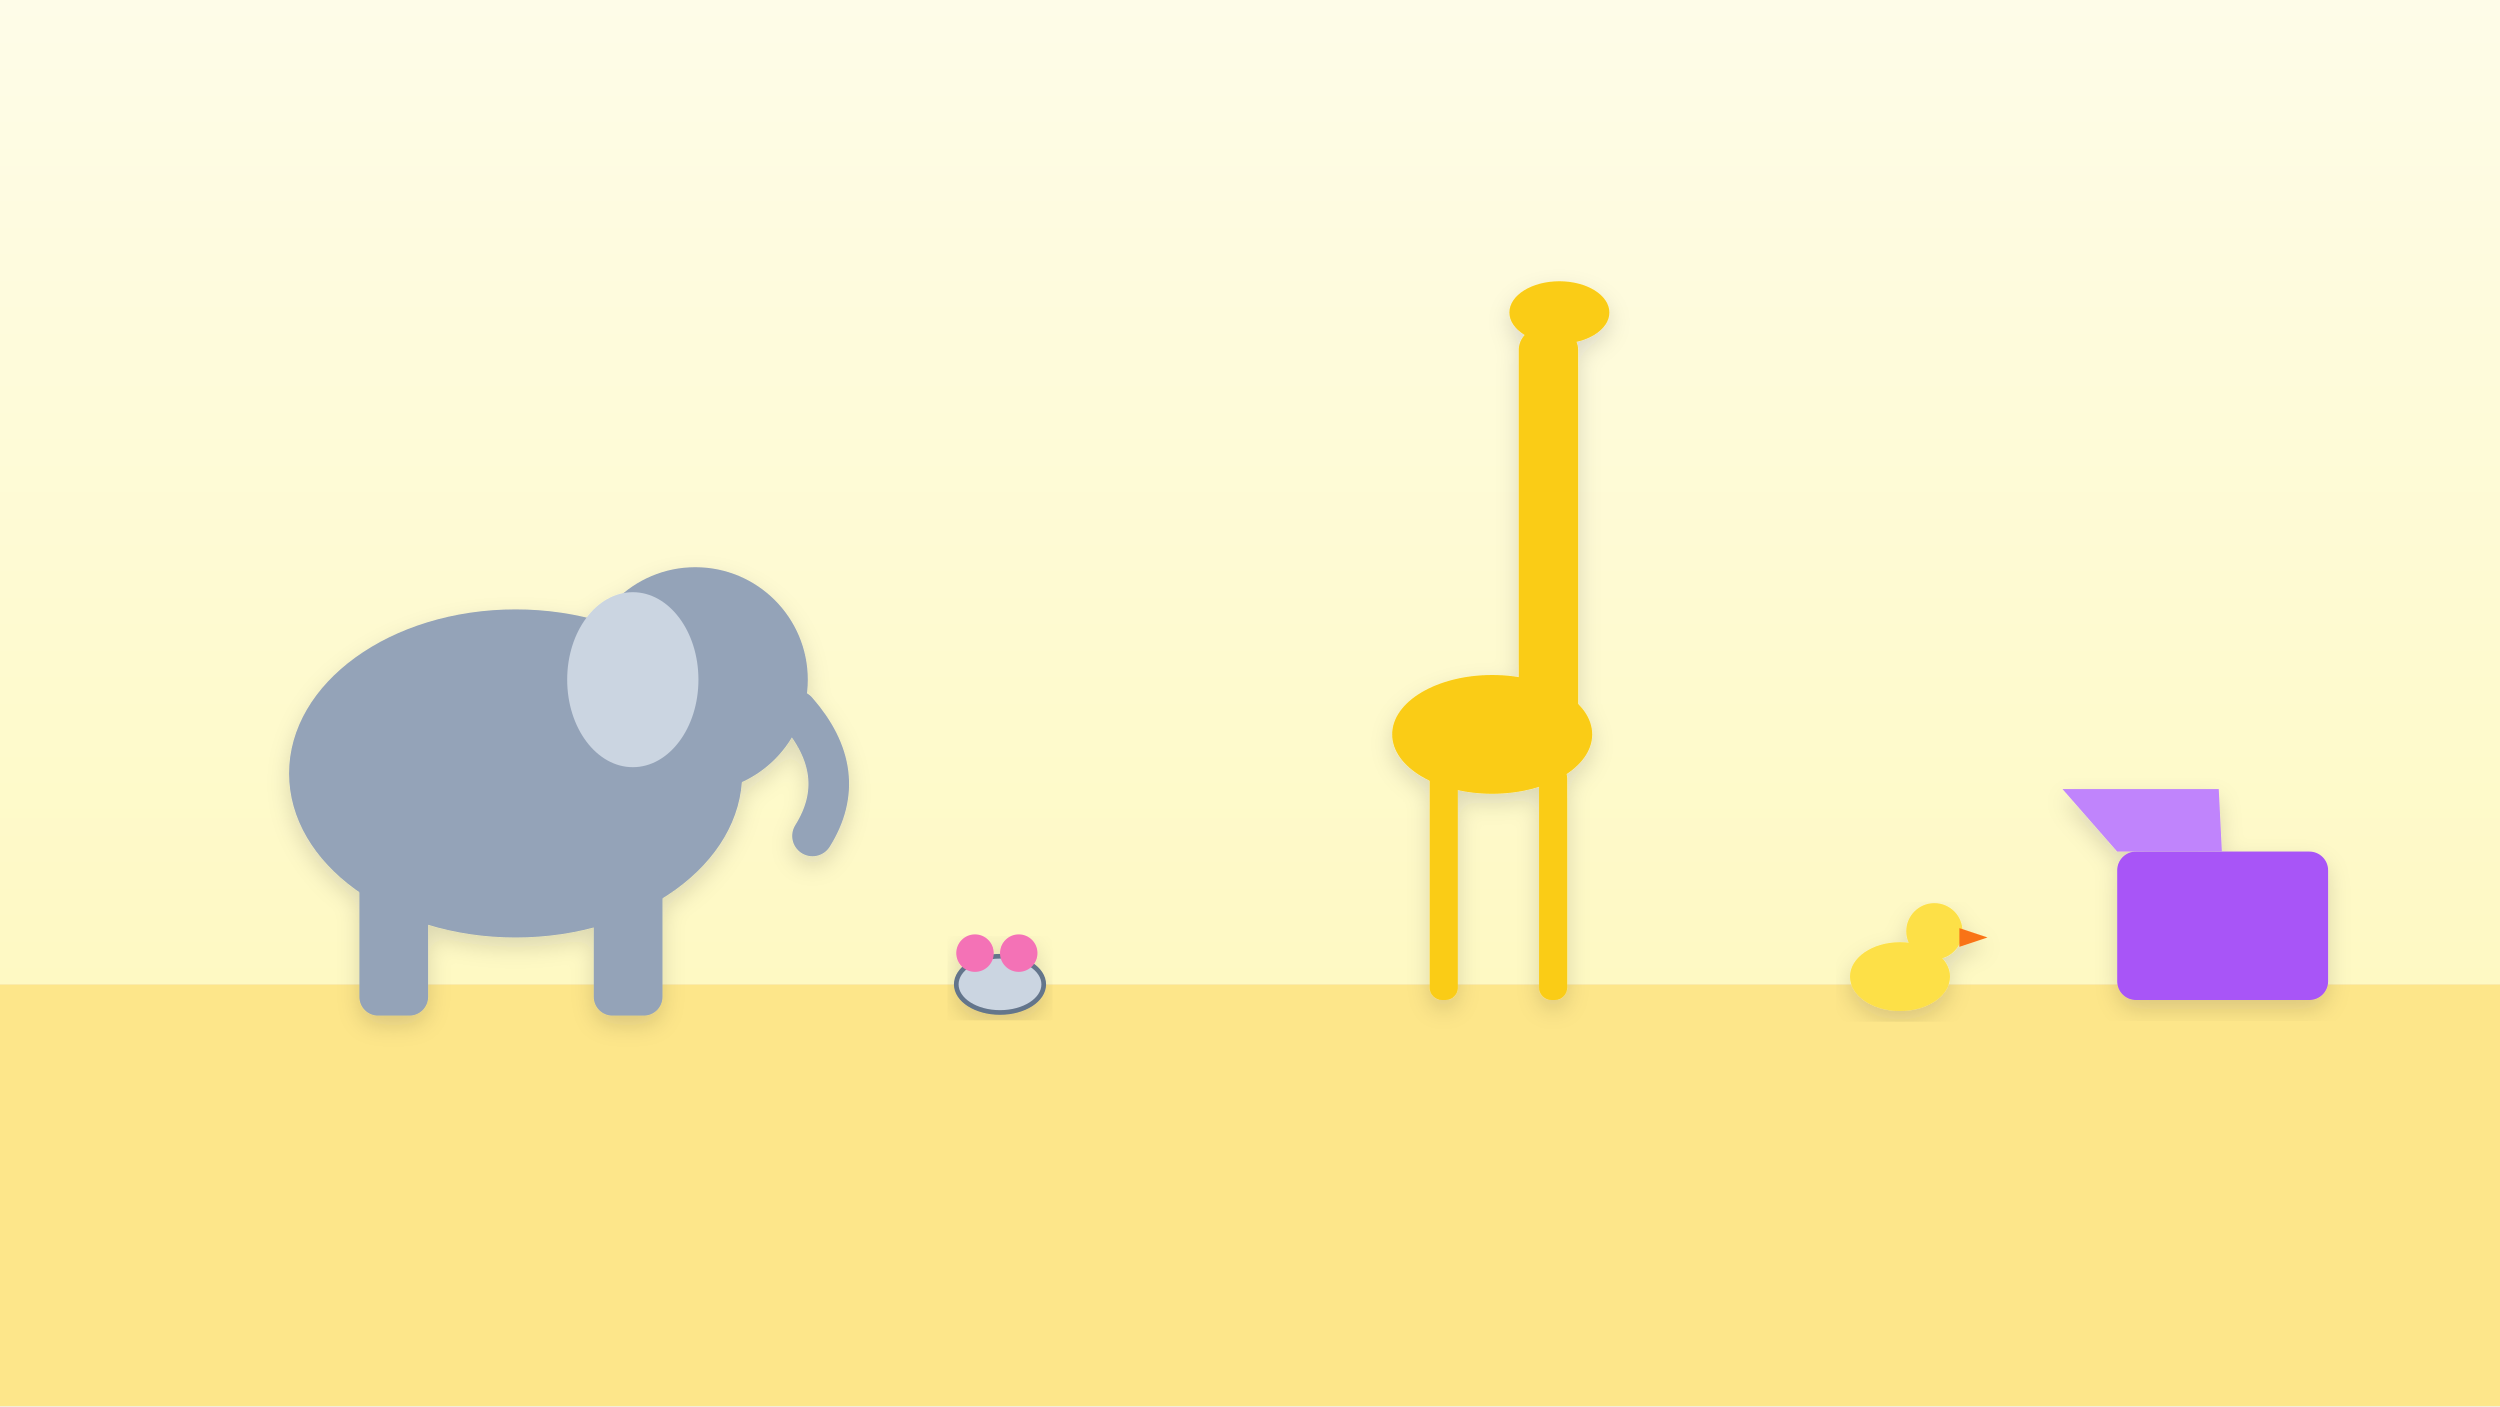
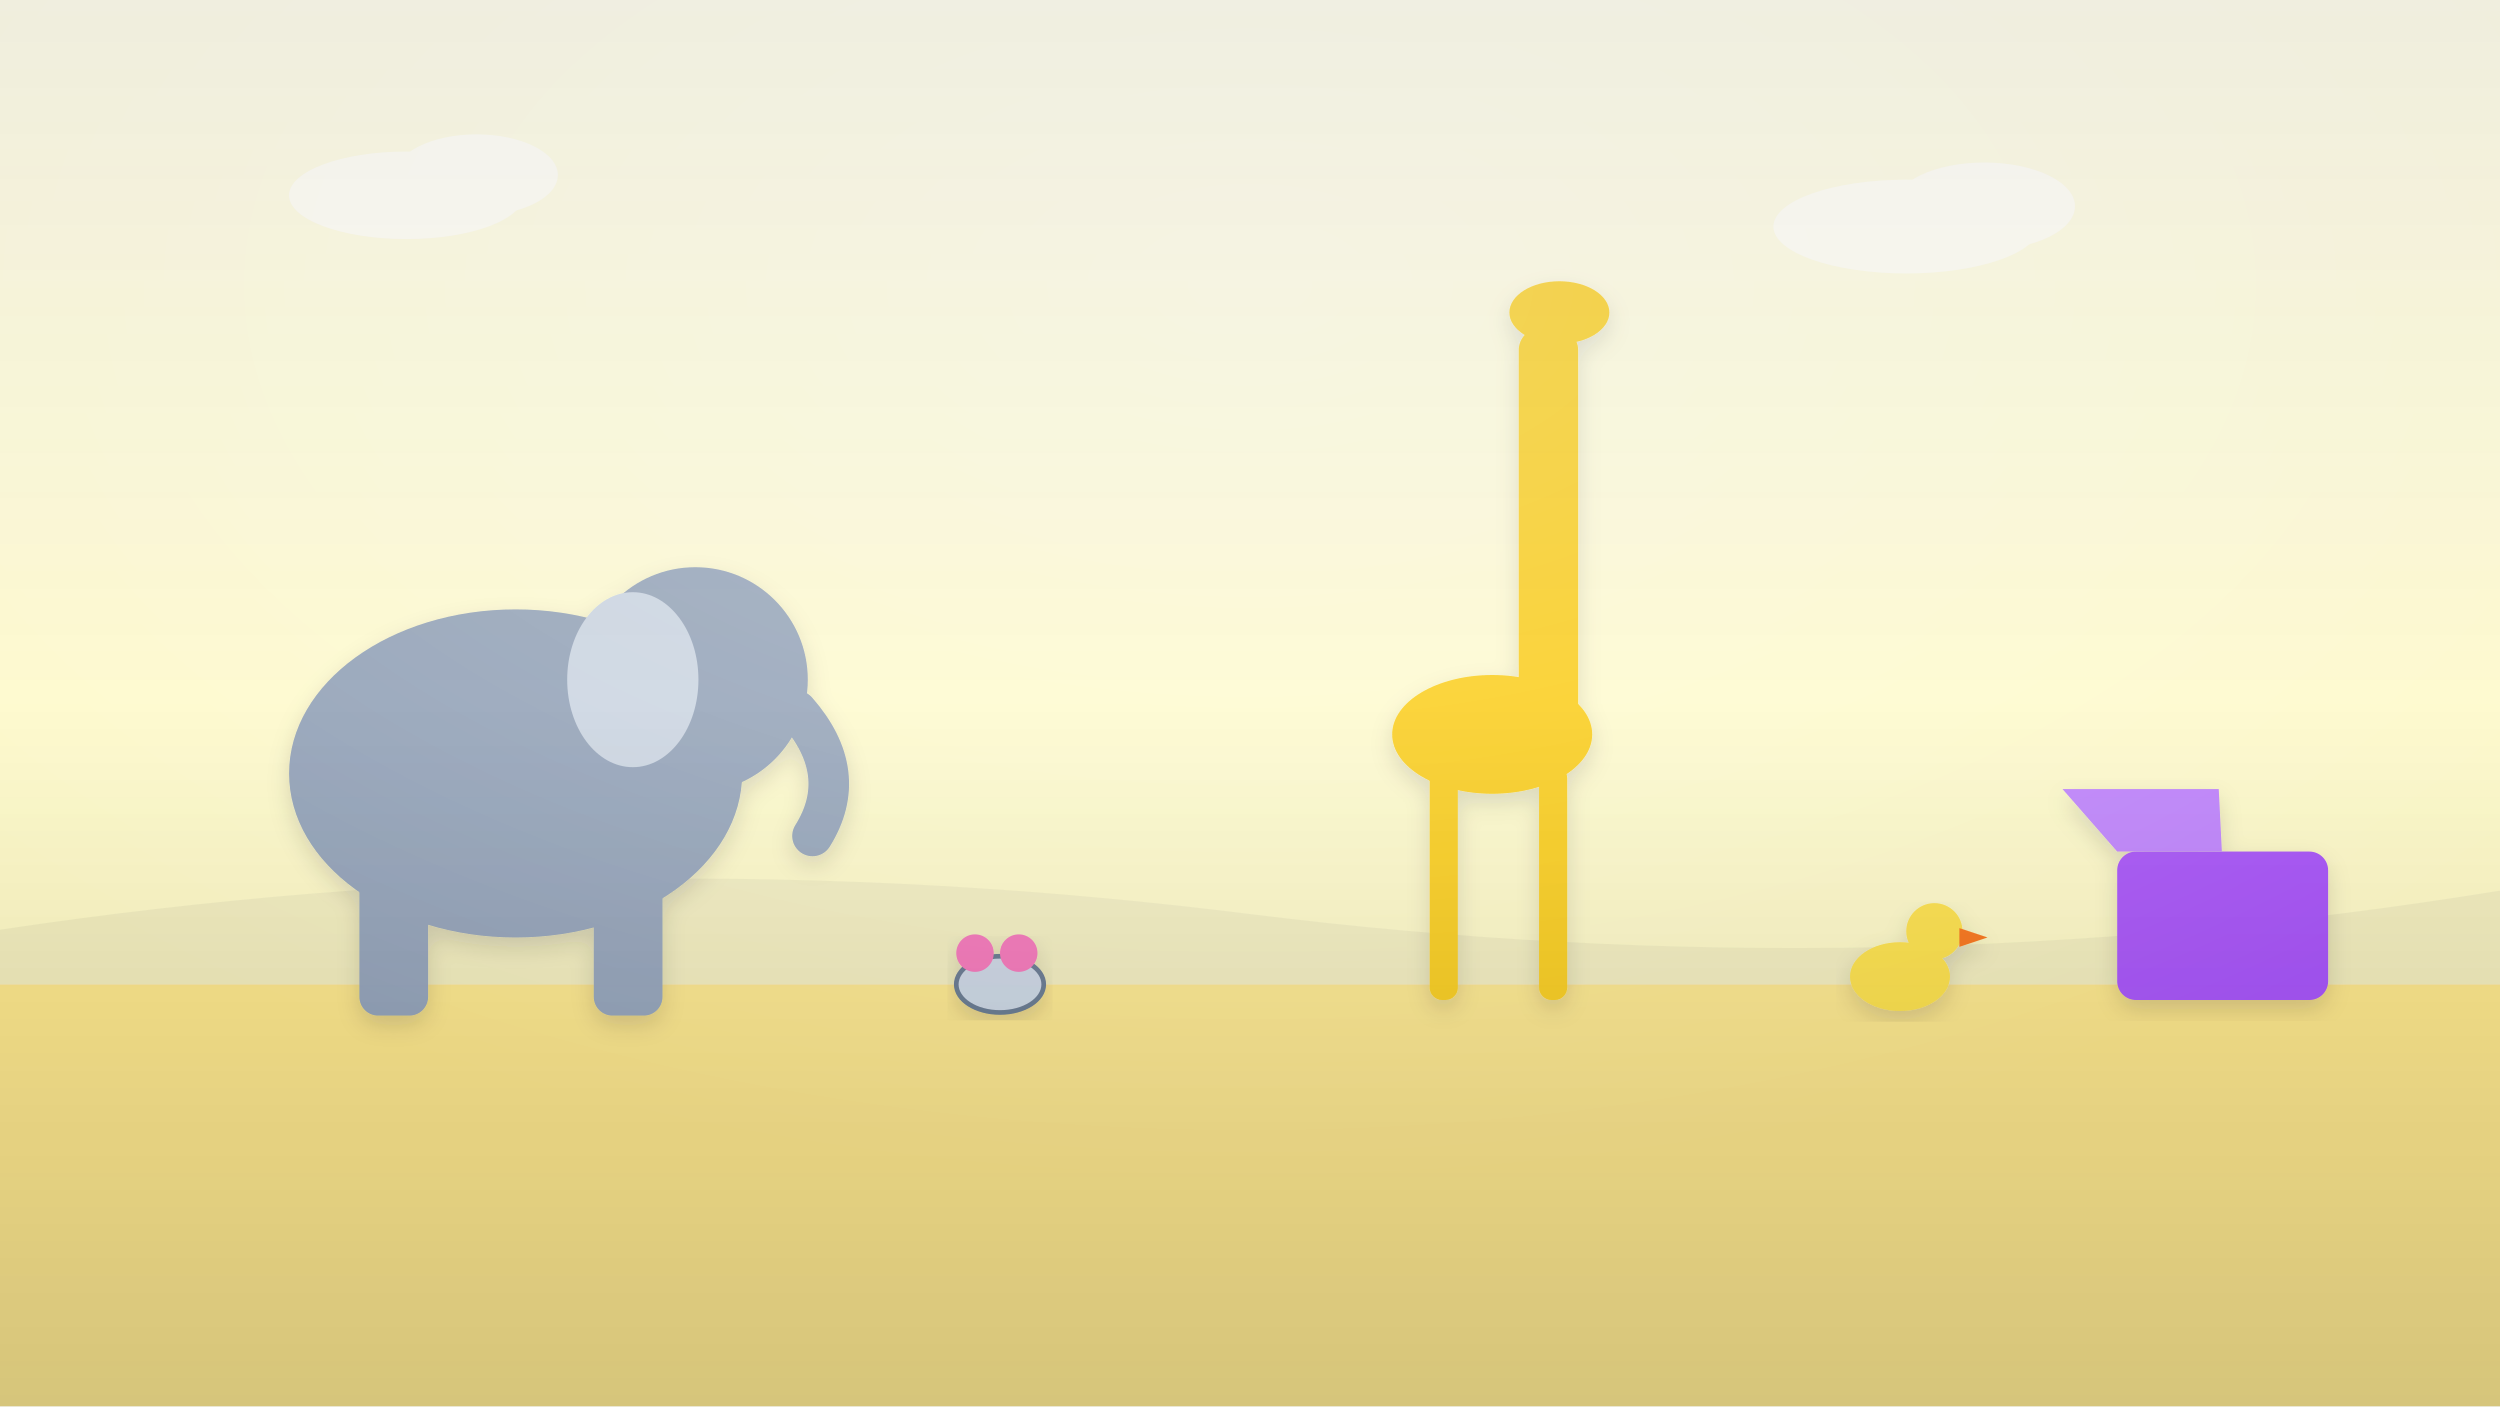
<svg xmlns="http://www.w3.org/2000/svg" viewBox="0 0 1600 900" width="1600" height="900">
  <defs>
    <linearGradient id="oppBg" x1="0" y1="0" x2="0" y2="1">
      <stop offset="0%" stop-color="#fefce8" />
      <stop offset="100%" stop-color="#fef9c3" />
    </linearGradient>
    <filter id="sho" x="-10%" y="-10%" width="120%" height="120%">
      <feDropShadow dx="0" dy="6" stdDeviation="7" flood-color="#0f172a" flood-opacity="0.14" />
    </filter>
+     <radialGradient id="sunGlow_scene_opposites_size.svg" cx="50%" cy="20%" r="65%">
+       <stop offset="0%" stop-color="#ffffff" stop-opacity="0.32" />
+       <stop offset="100%" stop-color="#ffffff" stop-opacity="0" />
+     </radialGradient>
+     <linearGradient id="vignette_scene_opposites_size.svg" x1="0" y1="0" x2="0" y2="1">
+       <stop offset="0%" stop-color="#0f172a" stop-opacity="0.06" />
+       <stop offset="50%" stop-color="#0f172a" stop-opacity="0" />
+       <stop offset="100%" stop-color="#0f172a" stop-opacity="0.16" />
+     </linearGradient>
  </defs>
  <rect width="1600" height="630" fill="url(#oppBg)" />
+   <g data-enriched="true" opacity="0.85">
+     <g fill="#ffffff" opacity="0.75">
+       <ellipse cx="260" cy="125" rx="75" ry="28" />
+       <ellipse cx="305" cy="112" rx="52" ry="26" />
+       <ellipse cx="1220" cy="145" rx="85" ry="30" />
+       <ellipse cx="1270" cy="132" rx="58" ry="28" />
+     </g>
+     <path d="M0 595 Q400 535 800 585 T1600 570 L1600 630 L0 630 Z" fill="#0f172a" opacity="0.06" />
+   </g>
  <rect y="630" width="1600" height="270" fill="#fde68a" />
  <g filter="url(#sho)">
    <ellipse cx="330" cy="495" rx="145" ry="105" fill="#94a3b8" />
    <rect x="230" y="555" width="44" height="95" rx="12" fill="#94a3b8" />
    <rect x="380" y="555" width="44" height="95" rx="12" fill="#94a3b8" />
    <circle cx="445" cy="435" r="72" fill="#94a3b8" />
    <ellipse cx="405" cy="435" rx="42" ry="56" fill="#cbd5e1" />
    <path d="M510 455 Q545 495 520 535" fill="none" stroke="#94a3b8" stroke-width="26" stroke-linecap="round" />
  </g>
  <g filter="url(#sho)">
    <ellipse cx="640" cy="630" rx="28" ry="18" fill="#cbd5e1" stroke="#64748b" stroke-width="3" />
    <circle cx="624" cy="610" r="12" fill="#f472b6" />
    <circle cx="652" cy="610" r="12" fill="#f472b6" />
  </g>
  <g filter="url(#sho)">
    <rect x="972" y="210" width="38" height="260" rx="14" fill="#facc15" />
    <ellipse cx="955" cy="470" rx="64" ry="38" fill="#facc15" />
    <rect x="915" y="490" width="18" height="150" rx="8" fill="#facc15" />
    <rect x="985" y="490" width="18" height="150" rx="8" fill="#facc15" />
    <ellipse cx="998" cy="200" rx="32" ry="20" fill="#facc15" />
  </g>
  <g filter="url(#sho)">
    <ellipse cx="1216" cy="625" rx="32" ry="22" fill="#fde047" />
    <circle cx="1238" cy="596" r="18" fill="#fde047" />
    <polygon points="1254,594 1272,600 1254,606" fill="#f97316" />
  </g>
  <g filter="url(#sho)">
    <rect x="1355" y="545" width="135" height="95" rx="12" fill="#a855f7" />
    <polygon points="1355,545 1320,505 1420,505 1422,545" fill="#c084fc" />
  </g>
+   <rect width="1600" height="900" fill="url(#sunGlow_scene_opposites_size.svg)" pointer-events="none" />
+   <rect width="1600" height="900" fill="url(#vignette_scene_opposites_size.svg)" pointer-events="none" />
</svg>
